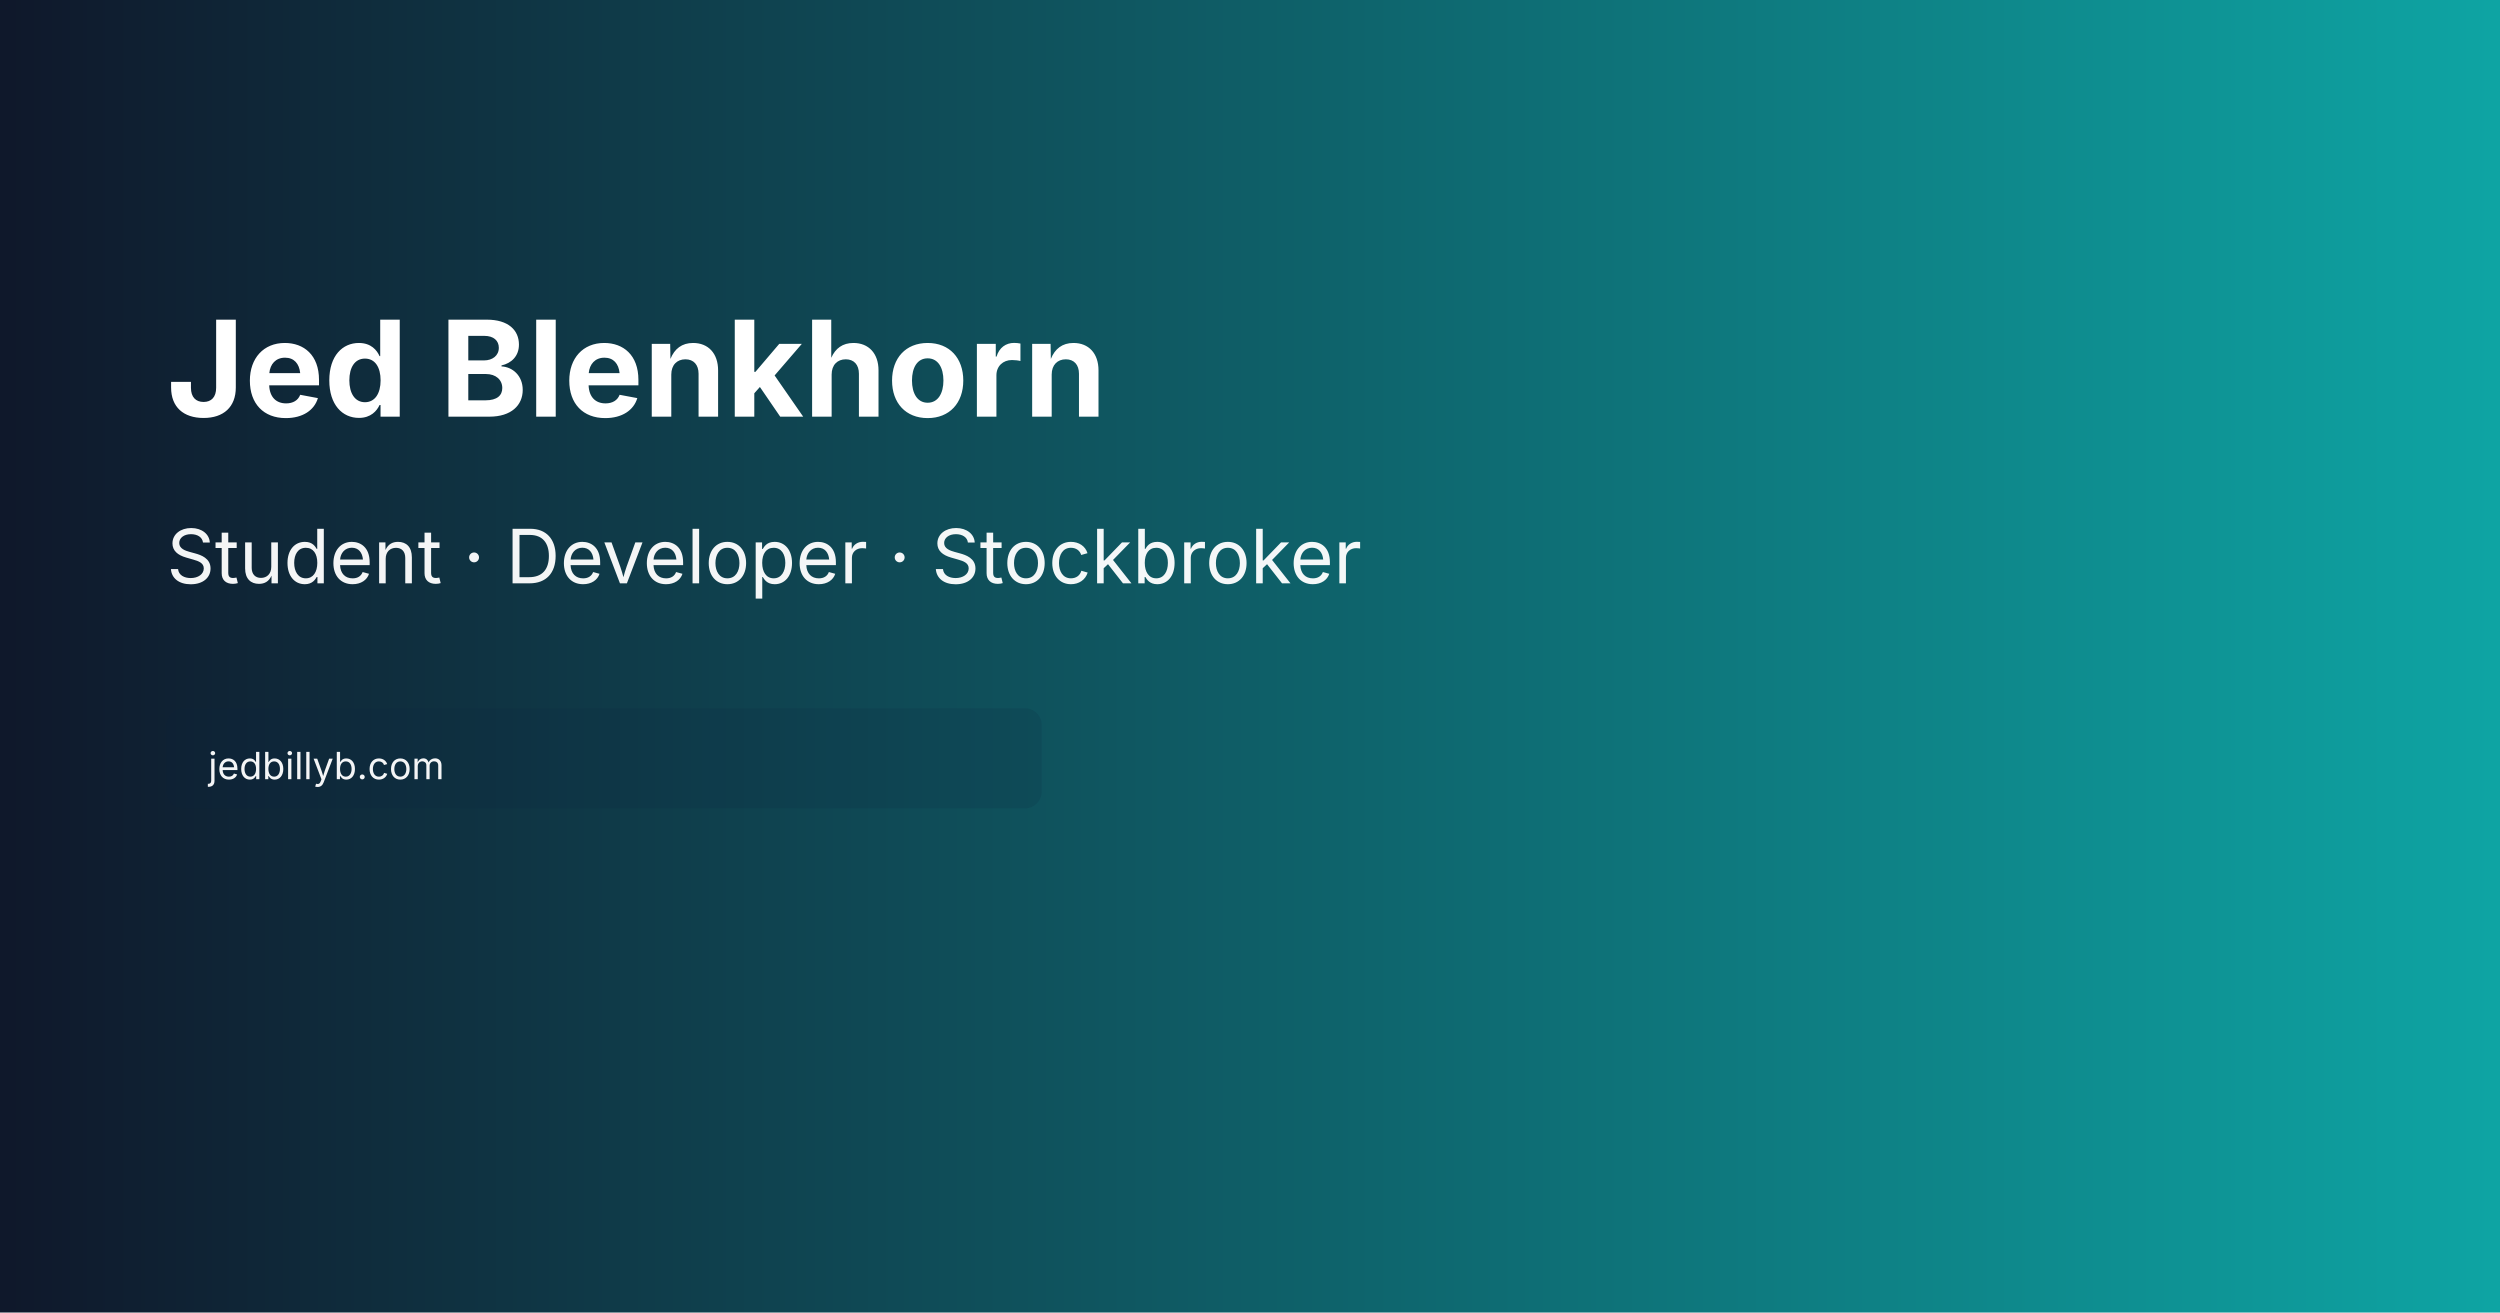
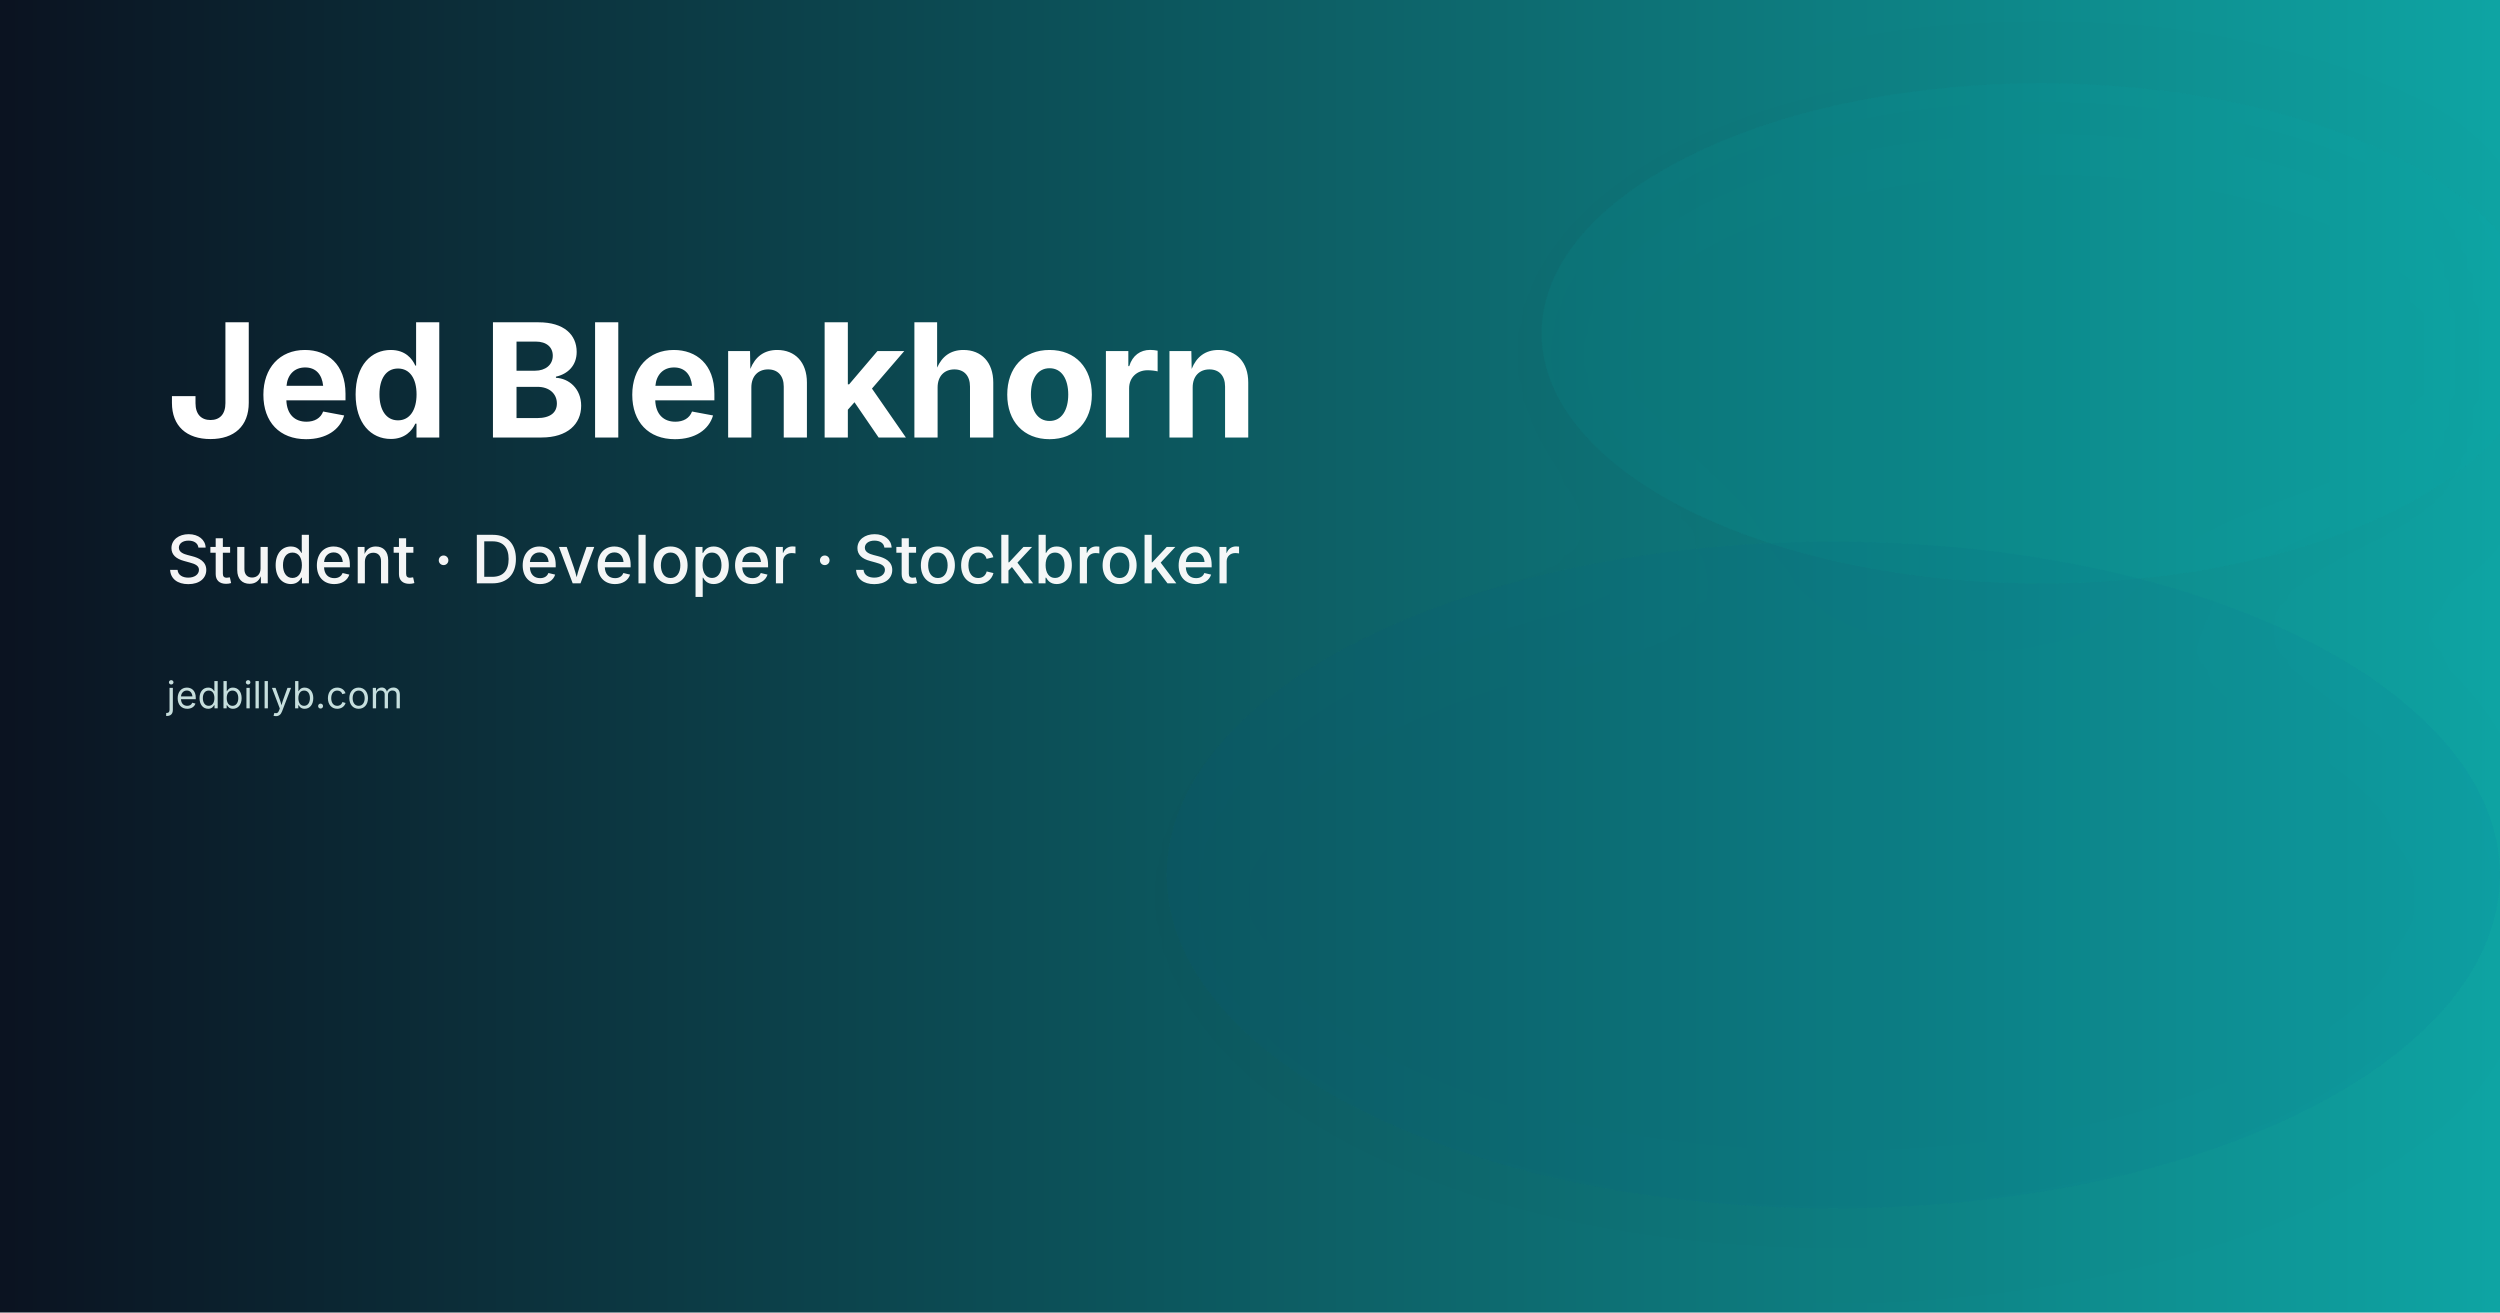
<svg xmlns="http://www.w3.org/2000/svg" width="1200" height="630" viewBox="0 0 1200 630">
  <defs>
    <linearGradient id="g" x1="0" x2="1">
-       <stop offset="0%" stop-color="#0f172a" />
+       <stop offset="0%" stop-color="#0b1220" />
      <stop offset="100%" stop-color="#0ea5a4" />
    </linearGradient>
+     <filter id="soft" x="-20%" y="-20%" width="140%" height="140%">
+       <feDropShadow dx="0" dy="10" stdDeviation="30" flood-color="#000" flood-opacity="0.25" />
+     </filter>
  </defs>
  <rect width="1200" height="630" fill="url(#g)" />
-   <g fill="#fff" font-family="Inter, Arial, sans-serif" text-anchor="start">
-     <text x="80" y="200" font-size="64" font-weight="700">Jed Blenkhorn</text>
-     <text x="80" y="280" font-size="36" opacity="0.95">Student · Developer · Stockbroker</text>
-     <rect x="80" y="340" width="420" height="48" rx="8" fill="#07203a" opacity="0.15" />
-     <text x="100" y="374" font-size="18" opacity="0.95">jedbillyb.com</text>
+   <g transform="translate(80,120)" fill="white" font-family="Inter, Arial, Helvetica, sans-serif">
+     <text x="0" y="90" font-size="76" font-weight="700" letter-spacing="-1">Jed Blenkhorn</text>
+     <text x="0" y="160" font-size="32" font-weight="500" opacity="0.95">Student · Developer · Stockbroker</text>
+     <text x="0" y="220" font-size="18" fill="#e6fffb" opacity="0.85">jedbillyb.com</text>
+   </g>
+   <g filter="url(#soft)">
+     <ellipse cx="980" cy="160" rx="240" ry="120" fill="#0ea5a4" opacity="0.08" />
+     <ellipse cx="880" cy="420" rx="320" ry="160" fill="#075985" opacity="0.06" />
  </g>
</svg>
